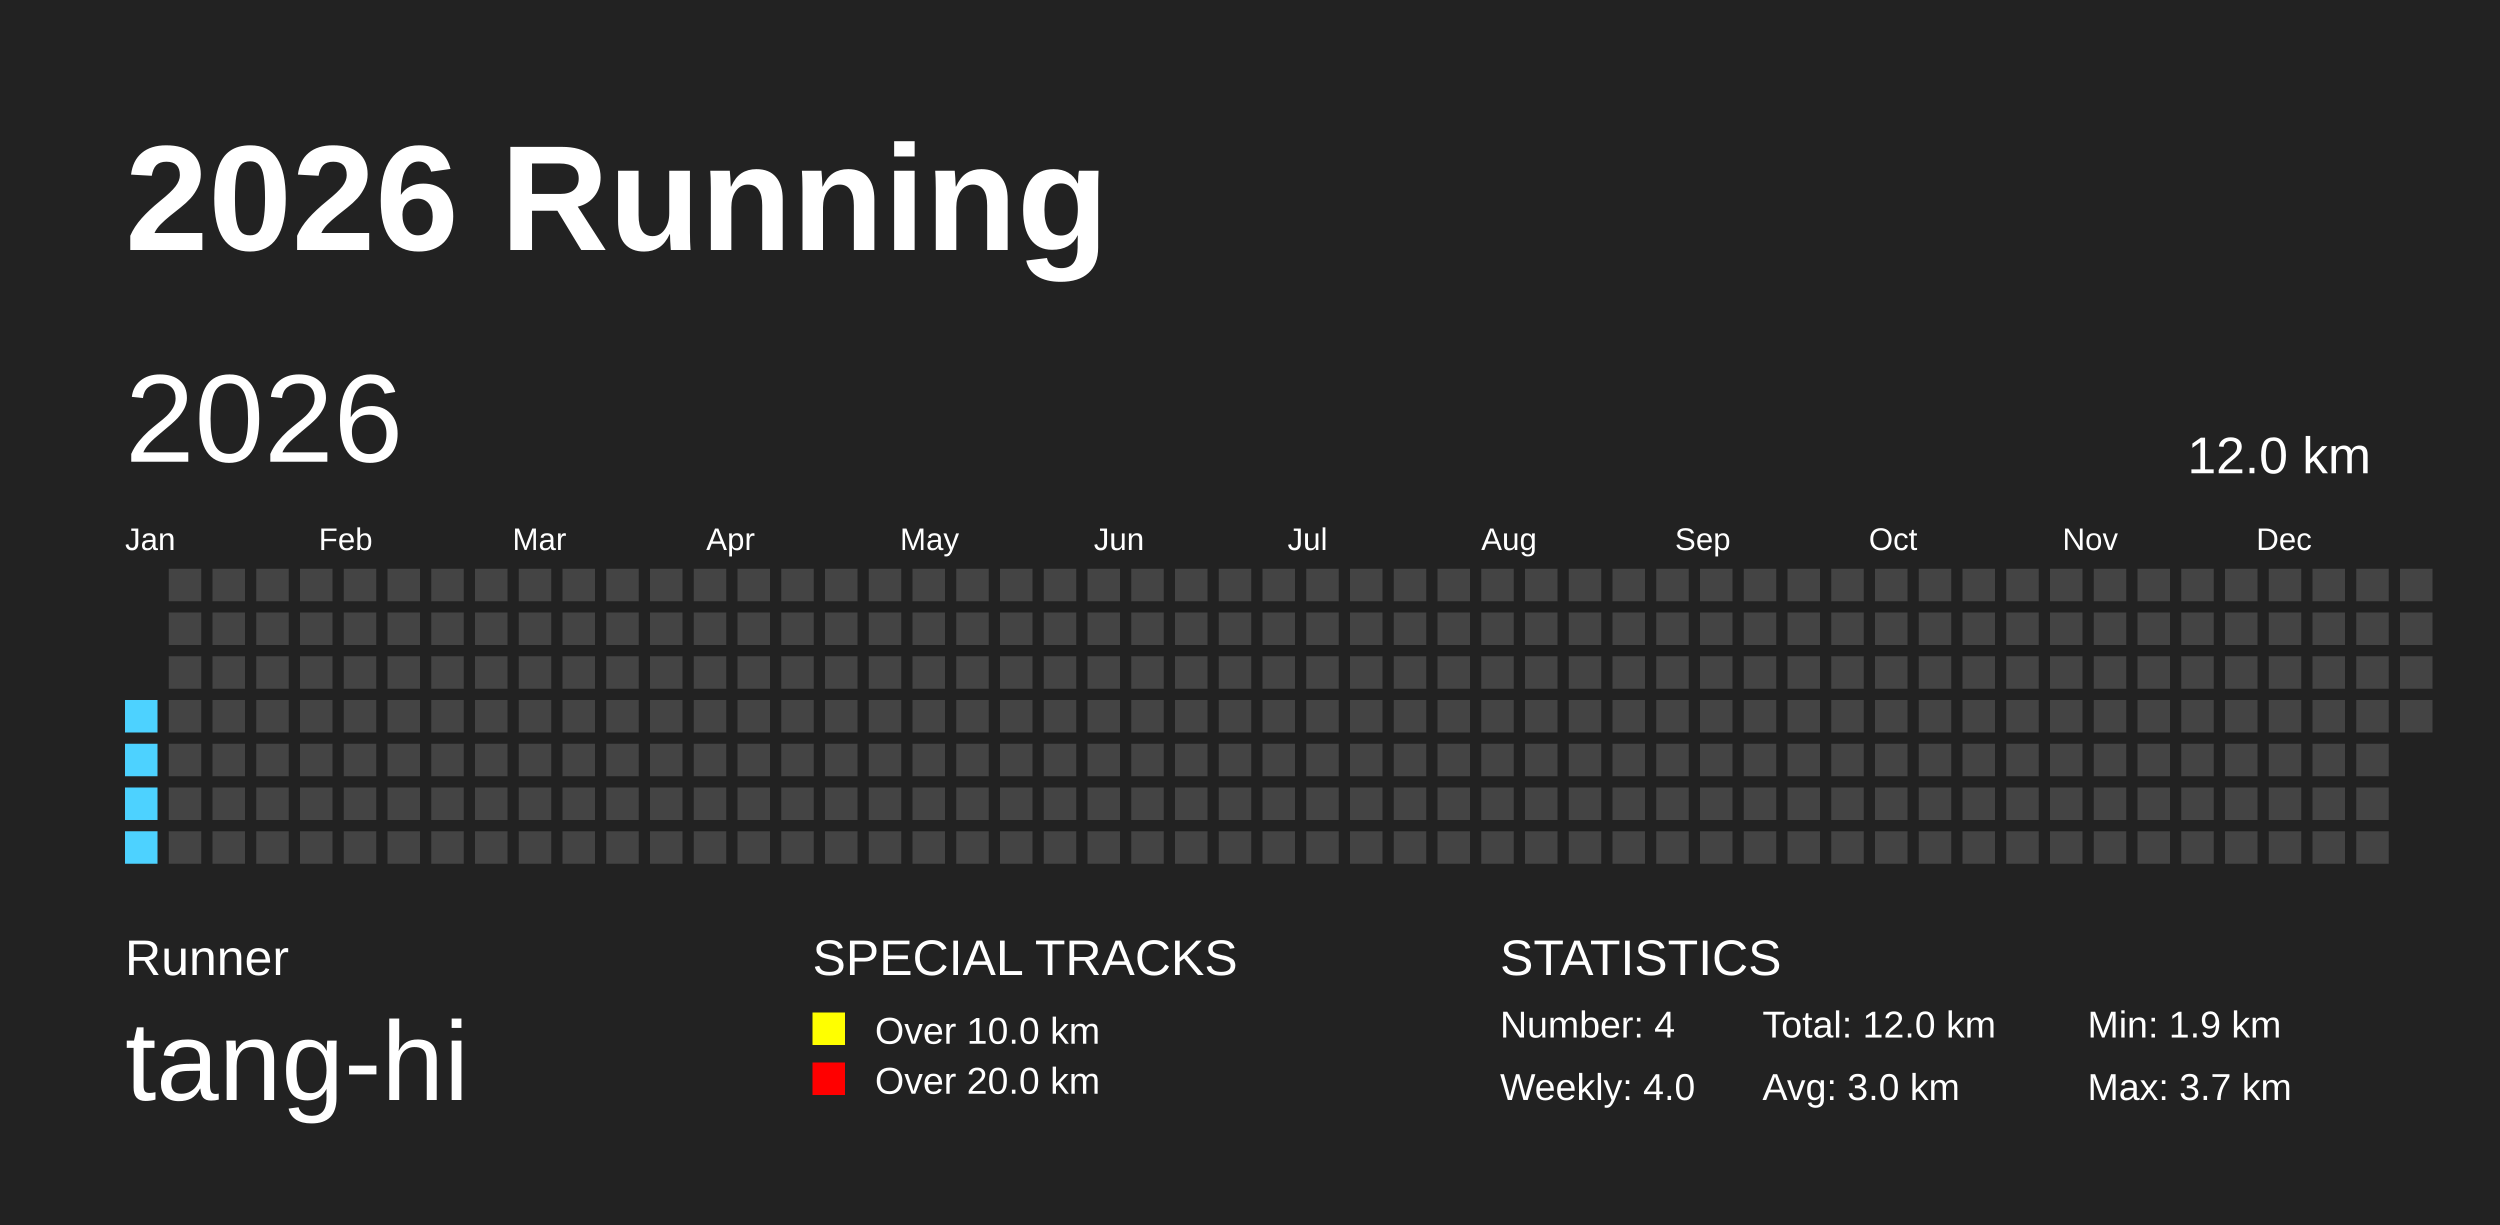
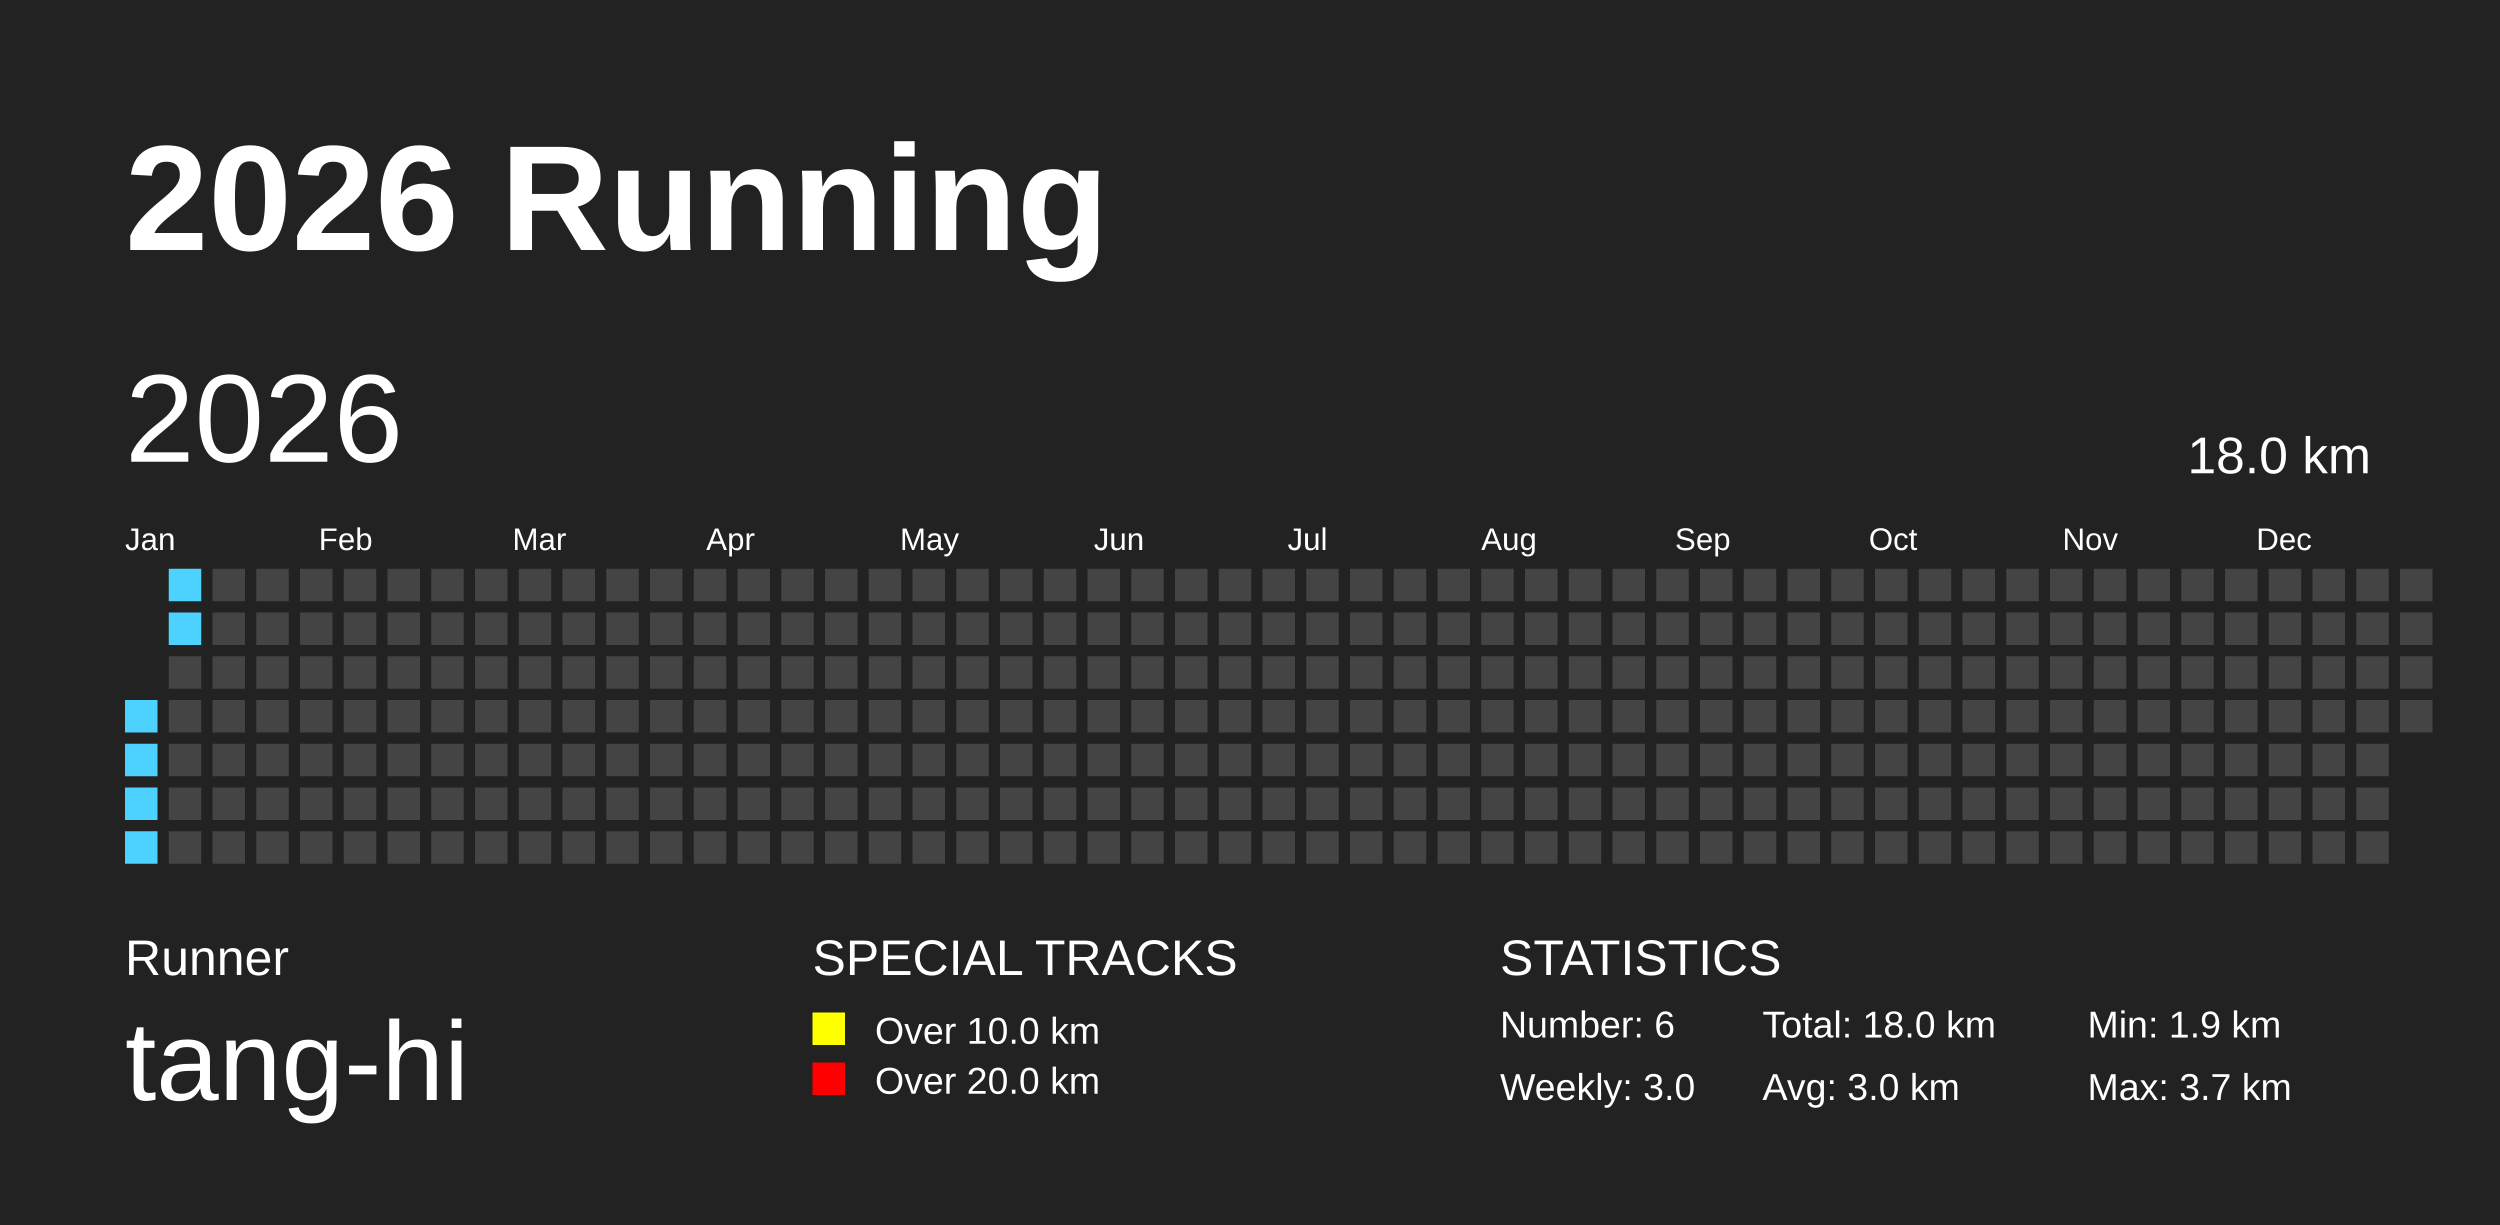
<svg xmlns="http://www.w3.org/2000/svg" baseProfile="full" height="98mm" version="1.1" viewBox="0,0,200,98" width="200mm">
  <defs />
  <rect fill="#222222" height="98" width="200" x="0" y="0" />
  <text fill="#FFFFFF" style="font-size:12px; font-family:Arial; font-weight:bold;" x="10" y="20">2026 Running</text>
  <text fill="#FFFFFF" style="font-size:4px; font-family:Arial" x="10" y="78">Runner</text>
  <text fill="#FFFFFF" style="font-size:9px; font-family:Arial" x="10" y="88">tang-hi</text>
  <text fill="#FFFFFF" style="font-size:4px; font-family:Arial" x="65" y="78">SPECIAL TRACKS</text>
  <rect fill="yellow" height="2.6" width="2.6" x="65" y="81" />
  <text fill="#FFFFFF" style="font-size:3px; font-family:Arial" x="70" y="83.5">Over 10.0 km</text>
  <rect fill="red" height="2.6" width="2.6" x="65" y="85" />
  <text fill="#FFFFFF" style="font-size:3px; font-family:Arial" x="70" y="87.5">Over 20.0 km</text>
  <text fill="#FFFFFF" style="font-size:4px; font-family:Arial" x="120" y="78">STATISTICS</text>
-   <text fill="#FFFFFF" style="font-size:3px; font-family:Arial" x="120" y="83">Number: 4</text>
-   <text fill="#FFFFFF" style="font-size:3px; font-family:Arial" x="120" y="88">Weekly: 4.0</text>
-   <text fill="#FFFFFF" style="font-size:3px; font-family:Arial" x="141" y="83">Total: 12.0 km</text>
+   <text fill="#FFFFFF" style="font-size:3px; font-family:Arial" x="120" y="83">Number: 6</text>
+   <text fill="#FFFFFF" style="font-size:3px; font-family:Arial" x="120" y="88">Weekly: 3.0</text>
+   <text fill="#FFFFFF" style="font-size:3px; font-family:Arial" x="141" y="83">Total: 18.0 km</text>
  <text fill="#FFFFFF" style="font-size:3px; font-family:Arial" x="141" y="88">Avg: 3.0 km</text>
  <text fill="#FFFFFF" style="font-size:3px; font-family:Arial" x="167" y="83">Min: 1.9 km</text>
  <text fill="#FFFFFF" style="font-size:3px; font-family:Arial" x="167" y="88">Max: 3.7 km</text>
  <text dominant-baseline="hanging" fill="#FFFFFF" style="font-size:10.0px; font-family:Arial;" x="10" y="30">2026</text>
-   <text dominant-baseline="hanging" fill="#FFFFFF" style="font-size:4.125px; font-family:Arial;" x="175" y="35">12.0 km</text>
+   <text dominant-baseline="hanging" fill="#FFFFFF" style="font-size:4.125px; font-family:Arial;" x="175" y="35">18.0 km</text>
  <text fill="#FFFFFF" style="font-size:2.5px; font-family:Arial" x="10.0" y="44">Jan</text>
  <text fill="#FFFFFF" style="font-size:2.5px; font-family:Arial" x="25.5" y="44">Feb</text>
  <text fill="#FFFFFF" style="font-size:2.5px; font-family:Arial" x="41.0" y="44">Mar</text>
  <text fill="#FFFFFF" style="font-size:2.5px; font-family:Arial" x="56.5" y="44">Apr</text>
  <text fill="#FFFFFF" style="font-size:2.5px; font-family:Arial" x="72.0" y="44">May</text>
  <text fill="#FFFFFF" style="font-size:2.5px; font-family:Arial" x="87.5" y="44">Jun</text>
  <text fill="#FFFFFF" style="font-size:2.5px; font-family:Arial" x="103.0" y="44">Jul</text>
  <text fill="#FFFFFF" style="font-size:2.5px; font-family:Arial" x="118.5" y="44">Aug</text>
  <text fill="#FFFFFF" style="font-size:2.5px; font-family:Arial" x="134.0" y="44">Sep</text>
  <text fill="#FFFFFF" style="font-size:2.5px; font-family:Arial" x="149.5" y="44">Oct</text>
  <text fill="#FFFFFF" style="font-size:2.5px; font-family:Arial" x="165.0" y="44">Nov</text>
  <text fill="#FFFFFF" style="font-size:2.5px; font-family:Arial" x="180.5" y="44">Dec</text>
  <rect fill="#4DD2FF" height="2.6" width="2.6" x="10.0" y="56.0" />
  <rect fill="#4DD2FF" height="2.6" width="2.6" x="10.0" y="59.5" />
  <rect fill="#4DD2FF" height="2.6" width="2.6" x="10.0" y="63.0" />
  <rect fill="#4DD2FF" height="2.6" width="2.6" x="10.0" y="66.5" />
-   <rect fill="#444444" height="2.6" width="2.6" x="13.5" y="45.5" />
-   <rect fill="#444444" height="2.6" width="2.6" x="13.5" y="49.0" />
+   <rect fill="#4DD2FF" height="2.6" width="2.6" x="13.5" y="45.5" />
+   <rect fill="#4DD2FF" height="2.6" width="2.6" x="13.5" y="49.0" />
  <rect fill="#444444" height="2.6" width="2.6" x="13.5" y="52.5" />
  <rect fill="#444444" height="2.6" width="2.6" x="13.5" y="56.0" />
  <rect fill="#444444" height="2.6" width="2.6" x="13.5" y="59.5" />
  <rect fill="#444444" height="2.6" width="2.6" x="13.5" y="63.0" />
  <rect fill="#444444" height="2.6" width="2.6" x="13.5" y="66.5" />
  <rect fill="#444444" height="2.6" width="2.6" x="17.0" y="45.5" />
  <rect fill="#444444" height="2.6" width="2.6" x="17.0" y="49.0" />
  <rect fill="#444444" height="2.6" width="2.6" x="17.0" y="52.5" />
  <rect fill="#444444" height="2.6" width="2.6" x="17.0" y="56.0" />
  <rect fill="#444444" height="2.6" width="2.6" x="17.0" y="59.5" />
  <rect fill="#444444" height="2.6" width="2.6" x="17.0" y="63.0" />
  <rect fill="#444444" height="2.6" width="2.6" x="17.0" y="66.5" />
  <rect fill="#444444" height="2.6" width="2.6" x="20.5" y="45.5" />
  <rect fill="#444444" height="2.6" width="2.6" x="20.5" y="49.0" />
  <rect fill="#444444" height="2.6" width="2.6" x="20.5" y="52.5" />
  <rect fill="#444444" height="2.6" width="2.6" x="20.5" y="56.0" />
  <rect fill="#444444" height="2.6" width="2.6" x="20.5" y="59.5" />
  <rect fill="#444444" height="2.6" width="2.6" x="20.5" y="63.0" />
  <rect fill="#444444" height="2.6" width="2.6" x="20.5" y="66.5" />
  <rect fill="#444444" height="2.6" width="2.6" x="24.0" y="45.5" />
  <rect fill="#444444" height="2.6" width="2.6" x="24.0" y="49.0" />
  <rect fill="#444444" height="2.6" width="2.6" x="24.0" y="52.5" />
  <rect fill="#444444" height="2.6" width="2.6" x="24.0" y="56.0" />
  <rect fill="#444444" height="2.6" width="2.6" x="24.0" y="59.5" />
  <rect fill="#444444" height="2.6" width="2.6" x="24.0" y="63.0" />
  <rect fill="#444444" height="2.6" width="2.6" x="24.0" y="66.5" />
  <rect fill="#444444" height="2.6" width="2.6" x="27.5" y="45.5" />
  <rect fill="#444444" height="2.6" width="2.6" x="27.5" y="49.0" />
  <rect fill="#444444" height="2.6" width="2.6" x="27.5" y="52.5" />
  <rect fill="#444444" height="2.6" width="2.6" x="27.5" y="56.0" />
  <rect fill="#444444" height="2.6" width="2.6" x="27.5" y="59.5" />
  <rect fill="#444444" height="2.6" width="2.6" x="27.5" y="63.0" />
  <rect fill="#444444" height="2.6" width="2.6" x="27.5" y="66.5" />
  <rect fill="#444444" height="2.6" width="2.6" x="31.0" y="45.5" />
  <rect fill="#444444" height="2.6" width="2.6" x="31.0" y="49.0" />
  <rect fill="#444444" height="2.6" width="2.6" x="31.0" y="52.5" />
  <rect fill="#444444" height="2.6" width="2.6" x="31.0" y="56.0" />
  <rect fill="#444444" height="2.6" width="2.6" x="31.0" y="59.5" />
  <rect fill="#444444" height="2.6" width="2.6" x="31.0" y="63.0" />
  <rect fill="#444444" height="2.6" width="2.6" x="31.0" y="66.5" />
  <rect fill="#444444" height="2.6" width="2.6" x="34.5" y="45.5" />
  <rect fill="#444444" height="2.6" width="2.6" x="34.5" y="49.0" />
  <rect fill="#444444" height="2.6" width="2.6" x="34.5" y="52.5" />
  <rect fill="#444444" height="2.6" width="2.6" x="34.5" y="56.0" />
  <rect fill="#444444" height="2.6" width="2.6" x="34.5" y="59.5" />
  <rect fill="#444444" height="2.6" width="2.6" x="34.5" y="63.0" />
  <rect fill="#444444" height="2.6" width="2.6" x="34.5" y="66.5" />
  <rect fill="#444444" height="2.6" width="2.6" x="38.0" y="45.5" />
  <rect fill="#444444" height="2.6" width="2.6" x="38.0" y="49.0" />
  <rect fill="#444444" height="2.6" width="2.6" x="38.0" y="52.5" />
  <rect fill="#444444" height="2.6" width="2.6" x="38.0" y="56.0" />
  <rect fill="#444444" height="2.6" width="2.6" x="38.0" y="59.5" />
  <rect fill="#444444" height="2.6" width="2.6" x="38.0" y="63.0" />
  <rect fill="#444444" height="2.6" width="2.6" x="38.0" y="66.5" />
  <rect fill="#444444" height="2.6" width="2.6" x="41.5" y="45.5" />
  <rect fill="#444444" height="2.6" width="2.6" x="41.5" y="49.0" />
  <rect fill="#444444" height="2.6" width="2.6" x="41.5" y="52.5" />
  <rect fill="#444444" height="2.6" width="2.6" x="41.5" y="56.0" />
  <rect fill="#444444" height="2.6" width="2.6" x="41.5" y="59.5" />
  <rect fill="#444444" height="2.6" width="2.6" x="41.5" y="63.0" />
  <rect fill="#444444" height="2.6" width="2.6" x="41.5" y="66.5" />
  <rect fill="#444444" height="2.6" width="2.6" x="45.0" y="45.5" />
  <rect fill="#444444" height="2.6" width="2.6" x="45.0" y="49.0" />
  <rect fill="#444444" height="2.6" width="2.6" x="45.0" y="52.5" />
  <rect fill="#444444" height="2.6" width="2.6" x="45.0" y="56.0" />
  <rect fill="#444444" height="2.6" width="2.6" x="45.0" y="59.5" />
  <rect fill="#444444" height="2.6" width="2.6" x="45.0" y="63.0" />
  <rect fill="#444444" height="2.6" width="2.6" x="45.0" y="66.5" />
  <rect fill="#444444" height="2.6" width="2.6" x="48.5" y="45.5" />
  <rect fill="#444444" height="2.6" width="2.6" x="48.5" y="49.0" />
  <rect fill="#444444" height="2.6" width="2.6" x="48.5" y="52.5" />
  <rect fill="#444444" height="2.6" width="2.6" x="48.5" y="56.0" />
  <rect fill="#444444" height="2.6" width="2.6" x="48.5" y="59.5" />
  <rect fill="#444444" height="2.6" width="2.6" x="48.5" y="63.0" />
  <rect fill="#444444" height="2.6" width="2.6" x="48.5" y="66.5" />
  <rect fill="#444444" height="2.6" width="2.6" x="52.0" y="45.5" />
  <rect fill="#444444" height="2.6" width="2.6" x="52.0" y="49.0" />
  <rect fill="#444444" height="2.6" width="2.6" x="52.0" y="52.5" />
  <rect fill="#444444" height="2.6" width="2.6" x="52.0" y="56.0" />
  <rect fill="#444444" height="2.6" width="2.6" x="52.0" y="59.5" />
  <rect fill="#444444" height="2.6" width="2.6" x="52.0" y="63.0" />
  <rect fill="#444444" height="2.6" width="2.6" x="52.0" y="66.5" />
  <rect fill="#444444" height="2.6" width="2.6" x="55.5" y="45.5" />
  <rect fill="#444444" height="2.6" width="2.6" x="55.5" y="49.0" />
  <rect fill="#444444" height="2.6" width="2.6" x="55.5" y="52.5" />
  <rect fill="#444444" height="2.6" width="2.6" x="55.5" y="56.0" />
  <rect fill="#444444" height="2.6" width="2.6" x="55.5" y="59.5" />
  <rect fill="#444444" height="2.6" width="2.6" x="55.5" y="63.0" />
  <rect fill="#444444" height="2.6" width="2.6" x="55.5" y="66.5" />
  <rect fill="#444444" height="2.6" width="2.6" x="59.0" y="45.5" />
  <rect fill="#444444" height="2.6" width="2.6" x="59.0" y="49.0" />
  <rect fill="#444444" height="2.6" width="2.6" x="59.0" y="52.5" />
  <rect fill="#444444" height="2.6" width="2.6" x="59.0" y="56.0" />
  <rect fill="#444444" height="2.6" width="2.6" x="59.0" y="59.5" />
  <rect fill="#444444" height="2.6" width="2.6" x="59.0" y="63.0" />
  <rect fill="#444444" height="2.6" width="2.6" x="59.0" y="66.5" />
  <rect fill="#444444" height="2.6" width="2.6" x="62.5" y="45.5" />
  <rect fill="#444444" height="2.6" width="2.6" x="62.5" y="49.0" />
  <rect fill="#444444" height="2.6" width="2.6" x="62.5" y="52.5" />
  <rect fill="#444444" height="2.6" width="2.6" x="62.5" y="56.0" />
  <rect fill="#444444" height="2.6" width="2.6" x="62.5" y="59.5" />
  <rect fill="#444444" height="2.6" width="2.6" x="62.5" y="63.0" />
  <rect fill="#444444" height="2.6" width="2.6" x="62.5" y="66.5" />
  <rect fill="#444444" height="2.6" width="2.6" x="66.0" y="45.5" />
  <rect fill="#444444" height="2.6" width="2.6" x="66.0" y="49.0" />
  <rect fill="#444444" height="2.6" width="2.6" x="66.0" y="52.5" />
  <rect fill="#444444" height="2.6" width="2.6" x="66.0" y="56.0" />
  <rect fill="#444444" height="2.6" width="2.6" x="66.0" y="59.5" />
  <rect fill="#444444" height="2.6" width="2.6" x="66.0" y="63.0" />
  <rect fill="#444444" height="2.6" width="2.6" x="66.0" y="66.5" />
  <rect fill="#444444" height="2.6" width="2.6" x="69.5" y="45.5" />
  <rect fill="#444444" height="2.6" width="2.6" x="69.5" y="49.0" />
  <rect fill="#444444" height="2.6" width="2.6" x="69.5" y="52.5" />
  <rect fill="#444444" height="2.6" width="2.6" x="69.5" y="56.0" />
  <rect fill="#444444" height="2.6" width="2.6" x="69.5" y="59.5" />
  <rect fill="#444444" height="2.6" width="2.6" x="69.5" y="63.0" />
  <rect fill="#444444" height="2.6" width="2.6" x="69.5" y="66.5" />
  <rect fill="#444444" height="2.6" width="2.6" x="73.0" y="45.5" />
  <rect fill="#444444" height="2.6" width="2.6" x="73.0" y="49.0" />
  <rect fill="#444444" height="2.6" width="2.6" x="73.0" y="52.5" />
  <rect fill="#444444" height="2.6" width="2.6" x="73.0" y="56.0" />
  <rect fill="#444444" height="2.6" width="2.6" x="73.0" y="59.5" />
  <rect fill="#444444" height="2.6" width="2.6" x="73.0" y="63.0" />
  <rect fill="#444444" height="2.6" width="2.6" x="73.0" y="66.5" />
  <rect fill="#444444" height="2.6" width="2.6" x="76.5" y="45.5" />
  <rect fill="#444444" height="2.6" width="2.6" x="76.5" y="49.0" />
  <rect fill="#444444" height="2.6" width="2.6" x="76.5" y="52.5" />
  <rect fill="#444444" height="2.6" width="2.6" x="76.5" y="56.0" />
  <rect fill="#444444" height="2.6" width="2.6" x="76.5" y="59.5" />
  <rect fill="#444444" height="2.6" width="2.6" x="76.5" y="63.0" />
  <rect fill="#444444" height="2.6" width="2.6" x="76.5" y="66.5" />
  <rect fill="#444444" height="2.6" width="2.6" x="80.0" y="45.5" />
  <rect fill="#444444" height="2.6" width="2.6" x="80.0" y="49.0" />
  <rect fill="#444444" height="2.6" width="2.6" x="80.0" y="52.5" />
  <rect fill="#444444" height="2.6" width="2.6" x="80.0" y="56.0" />
  <rect fill="#444444" height="2.6" width="2.6" x="80.0" y="59.5" />
  <rect fill="#444444" height="2.6" width="2.6" x="80.0" y="63.0" />
  <rect fill="#444444" height="2.6" width="2.6" x="80.0" y="66.5" />
  <rect fill="#444444" height="2.6" width="2.6" x="83.5" y="45.5" />
  <rect fill="#444444" height="2.6" width="2.6" x="83.5" y="49.0" />
  <rect fill="#444444" height="2.6" width="2.6" x="83.5" y="52.5" />
  <rect fill="#444444" height="2.6" width="2.6" x="83.5" y="56.0" />
  <rect fill="#444444" height="2.6" width="2.6" x="83.5" y="59.5" />
  <rect fill="#444444" height="2.6" width="2.6" x="83.5" y="63.0" />
  <rect fill="#444444" height="2.6" width="2.6" x="83.5" y="66.5" />
  <rect fill="#444444" height="2.6" width="2.6" x="87.0" y="45.5" />
  <rect fill="#444444" height="2.6" width="2.6" x="87.0" y="49.0" />
  <rect fill="#444444" height="2.6" width="2.6" x="87.0" y="52.5" />
  <rect fill="#444444" height="2.6" width="2.6" x="87.0" y="56.0" />
  <rect fill="#444444" height="2.6" width="2.6" x="87.0" y="59.5" />
  <rect fill="#444444" height="2.6" width="2.6" x="87.0" y="63.0" />
  <rect fill="#444444" height="2.6" width="2.6" x="87.0" y="66.5" />
  <rect fill="#444444" height="2.6" width="2.6" x="90.5" y="45.5" />
  <rect fill="#444444" height="2.6" width="2.6" x="90.5" y="49.0" />
  <rect fill="#444444" height="2.6" width="2.6" x="90.5" y="52.5" />
  <rect fill="#444444" height="2.6" width="2.6" x="90.5" y="56.0" />
  <rect fill="#444444" height="2.6" width="2.6" x="90.5" y="59.5" />
  <rect fill="#444444" height="2.6" width="2.6" x="90.5" y="63.0" />
  <rect fill="#444444" height="2.6" width="2.6" x="90.5" y="66.5" />
  <rect fill="#444444" height="2.6" width="2.6" x="94.0" y="45.5" />
  <rect fill="#444444" height="2.6" width="2.6" x="94.0" y="49.0" />
  <rect fill="#444444" height="2.6" width="2.6" x="94.0" y="52.5" />
  <rect fill="#444444" height="2.6" width="2.6" x="94.0" y="56.0" />
  <rect fill="#444444" height="2.6" width="2.6" x="94.0" y="59.5" />
  <rect fill="#444444" height="2.6" width="2.6" x="94.0" y="63.0" />
  <rect fill="#444444" height="2.6" width="2.6" x="94.0" y="66.5" />
  <rect fill="#444444" height="2.6" width="2.6" x="97.5" y="45.5" />
  <rect fill="#444444" height="2.6" width="2.6" x="97.5" y="49.0" />
  <rect fill="#444444" height="2.6" width="2.6" x="97.5" y="52.5" />
  <rect fill="#444444" height="2.6" width="2.6" x="97.5" y="56.0" />
  <rect fill="#444444" height="2.6" width="2.6" x="97.5" y="59.5" />
  <rect fill="#444444" height="2.6" width="2.6" x="97.5" y="63.0" />
  <rect fill="#444444" height="2.6" width="2.6" x="97.5" y="66.5" />
  <rect fill="#444444" height="2.6" width="2.6" x="101.0" y="45.5" />
  <rect fill="#444444" height="2.6" width="2.6" x="101.0" y="49.0" />
  <rect fill="#444444" height="2.6" width="2.6" x="101.0" y="52.5" />
  <rect fill="#444444" height="2.6" width="2.6" x="101.0" y="56.0" />
  <rect fill="#444444" height="2.6" width="2.6" x="101.0" y="59.5" />
  <rect fill="#444444" height="2.6" width="2.6" x="101.0" y="63.0" />
  <rect fill="#444444" height="2.6" width="2.6" x="101.0" y="66.5" />
  <rect fill="#444444" height="2.6" width="2.6" x="104.5" y="45.5" />
  <rect fill="#444444" height="2.6" width="2.6" x="104.5" y="49.0" />
  <rect fill="#444444" height="2.6" width="2.6" x="104.5" y="52.5" />
  <rect fill="#444444" height="2.6" width="2.6" x="104.5" y="56.0" />
  <rect fill="#444444" height="2.6" width="2.6" x="104.5" y="59.5" />
  <rect fill="#444444" height="2.6" width="2.6" x="104.5" y="63.0" />
  <rect fill="#444444" height="2.6" width="2.6" x="104.5" y="66.5" />
  <rect fill="#444444" height="2.6" width="2.6" x="108.0" y="45.5" />
  <rect fill="#444444" height="2.6" width="2.6" x="108.0" y="49.0" />
  <rect fill="#444444" height="2.6" width="2.6" x="108.0" y="52.5" />
  <rect fill="#444444" height="2.6" width="2.6" x="108.0" y="56.0" />
  <rect fill="#444444" height="2.6" width="2.6" x="108.0" y="59.5" />
  <rect fill="#444444" height="2.6" width="2.6" x="108.0" y="63.0" />
  <rect fill="#444444" height="2.6" width="2.6" x="108.0" y="66.5" />
  <rect fill="#444444" height="2.6" width="2.6" x="111.5" y="45.5" />
  <rect fill="#444444" height="2.6" width="2.6" x="111.5" y="49.0" />
  <rect fill="#444444" height="2.6" width="2.6" x="111.5" y="52.5" />
  <rect fill="#444444" height="2.6" width="2.6" x="111.5" y="56.0" />
  <rect fill="#444444" height="2.6" width="2.6" x="111.5" y="59.5" />
  <rect fill="#444444" height="2.6" width="2.6" x="111.5" y="63.0" />
  <rect fill="#444444" height="2.6" width="2.6" x="111.5" y="66.5" />
  <rect fill="#444444" height="2.6" width="2.6" x="115.0" y="45.5" />
  <rect fill="#444444" height="2.6" width="2.6" x="115.0" y="49.0" />
  <rect fill="#444444" height="2.6" width="2.6" x="115.0" y="52.5" />
  <rect fill="#444444" height="2.6" width="2.6" x="115.0" y="56.0" />
  <rect fill="#444444" height="2.6" width="2.6" x="115.0" y="59.5" />
  <rect fill="#444444" height="2.6" width="2.6" x="115.0" y="63.0" />
  <rect fill="#444444" height="2.6" width="2.6" x="115.0" y="66.5" />
  <rect fill="#444444" height="2.6" width="2.6" x="118.5" y="45.5" />
  <rect fill="#444444" height="2.6" width="2.6" x="118.5" y="49.0" />
  <rect fill="#444444" height="2.6" width="2.6" x="118.5" y="52.5" />
  <rect fill="#444444" height="2.6" width="2.6" x="118.5" y="56.0" />
  <rect fill="#444444" height="2.6" width="2.6" x="118.5" y="59.5" />
  <rect fill="#444444" height="2.6" width="2.6" x="118.5" y="63.0" />
  <rect fill="#444444" height="2.6" width="2.6" x="118.5" y="66.5" />
  <rect fill="#444444" height="2.6" width="2.6" x="122.0" y="45.5" />
  <rect fill="#444444" height="2.6" width="2.6" x="122.0" y="49.0" />
  <rect fill="#444444" height="2.6" width="2.6" x="122.0" y="52.5" />
  <rect fill="#444444" height="2.6" width="2.6" x="122.0" y="56.0" />
  <rect fill="#444444" height="2.6" width="2.6" x="122.0" y="59.5" />
  <rect fill="#444444" height="2.6" width="2.6" x="122.0" y="63.0" />
  <rect fill="#444444" height="2.6" width="2.6" x="122.0" y="66.5" />
  <rect fill="#444444" height="2.6" width="2.6" x="125.5" y="45.5" />
  <rect fill="#444444" height="2.6" width="2.6" x="125.5" y="49.0" />
  <rect fill="#444444" height="2.6" width="2.6" x="125.5" y="52.5" />
  <rect fill="#444444" height="2.6" width="2.6" x="125.5" y="56.0" />
  <rect fill="#444444" height="2.6" width="2.6" x="125.5" y="59.5" />
  <rect fill="#444444" height="2.6" width="2.6" x="125.5" y="63.0" />
  <rect fill="#444444" height="2.6" width="2.6" x="125.5" y="66.5" />
  <rect fill="#444444" height="2.6" width="2.6" x="129.0" y="45.5" />
  <rect fill="#444444" height="2.6" width="2.6" x="129.0" y="49.0" />
  <rect fill="#444444" height="2.6" width="2.6" x="129.0" y="52.5" />
  <rect fill="#444444" height="2.6" width="2.6" x="129.0" y="56.0" />
  <rect fill="#444444" height="2.6" width="2.6" x="129.0" y="59.5" />
  <rect fill="#444444" height="2.6" width="2.6" x="129.0" y="63.0" />
  <rect fill="#444444" height="2.6" width="2.6" x="129.0" y="66.5" />
  <rect fill="#444444" height="2.6" width="2.6" x="132.5" y="45.5" />
  <rect fill="#444444" height="2.6" width="2.6" x="132.5" y="49.0" />
  <rect fill="#444444" height="2.6" width="2.6" x="132.5" y="52.5" />
  <rect fill="#444444" height="2.6" width="2.6" x="132.5" y="56.0" />
  <rect fill="#444444" height="2.6" width="2.6" x="132.5" y="59.5" />
  <rect fill="#444444" height="2.6" width="2.6" x="132.5" y="63.0" />
  <rect fill="#444444" height="2.6" width="2.6" x="132.5" y="66.5" />
  <rect fill="#444444" height="2.6" width="2.6" x="136.0" y="45.5" />
  <rect fill="#444444" height="2.6" width="2.6" x="136.0" y="49.0" />
  <rect fill="#444444" height="2.6" width="2.6" x="136.0" y="52.5" />
  <rect fill="#444444" height="2.6" width="2.6" x="136.0" y="56.0" />
  <rect fill="#444444" height="2.6" width="2.6" x="136.0" y="59.5" />
  <rect fill="#444444" height="2.6" width="2.6" x="136.0" y="63.0" />
  <rect fill="#444444" height="2.6" width="2.6" x="136.0" y="66.5" />
  <rect fill="#444444" height="2.6" width="2.6" x="139.5" y="45.5" />
  <rect fill="#444444" height="2.6" width="2.6" x="139.5" y="49.0" />
  <rect fill="#444444" height="2.6" width="2.6" x="139.5" y="52.5" />
  <rect fill="#444444" height="2.6" width="2.6" x="139.5" y="56.0" />
  <rect fill="#444444" height="2.6" width="2.6" x="139.5" y="59.5" />
  <rect fill="#444444" height="2.6" width="2.6" x="139.5" y="63.0" />
  <rect fill="#444444" height="2.6" width="2.6" x="139.5" y="66.5" />
  <rect fill="#444444" height="2.6" width="2.6" x="143.0" y="45.5" />
  <rect fill="#444444" height="2.6" width="2.6" x="143.0" y="49.0" />
  <rect fill="#444444" height="2.6" width="2.6" x="143.0" y="52.5" />
  <rect fill="#444444" height="2.6" width="2.6" x="143.0" y="56.0" />
  <rect fill="#444444" height="2.6" width="2.6" x="143.0" y="59.5" />
  <rect fill="#444444" height="2.6" width="2.6" x="143.0" y="63.0" />
  <rect fill="#444444" height="2.6" width="2.6" x="143.0" y="66.5" />
  <rect fill="#444444" height="2.6" width="2.6" x="146.5" y="45.5" />
  <rect fill="#444444" height="2.6" width="2.6" x="146.5" y="49.0" />
  <rect fill="#444444" height="2.6" width="2.6" x="146.5" y="52.5" />
  <rect fill="#444444" height="2.6" width="2.6" x="146.5" y="56.0" />
  <rect fill="#444444" height="2.6" width="2.6" x="146.5" y="59.5" />
  <rect fill="#444444" height="2.6" width="2.6" x="146.5" y="63.0" />
  <rect fill="#444444" height="2.6" width="2.6" x="146.5" y="66.5" />
  <rect fill="#444444" height="2.6" width="2.6" x="150.0" y="45.5" />
  <rect fill="#444444" height="2.6" width="2.6" x="150.0" y="49.0" />
  <rect fill="#444444" height="2.6" width="2.6" x="150.0" y="52.5" />
  <rect fill="#444444" height="2.6" width="2.6" x="150.0" y="56.0" />
  <rect fill="#444444" height="2.6" width="2.6" x="150.0" y="59.5" />
  <rect fill="#444444" height="2.6" width="2.6" x="150.0" y="63.0" />
  <rect fill="#444444" height="2.6" width="2.6" x="150.0" y="66.5" />
  <rect fill="#444444" height="2.6" width="2.6" x="153.5" y="45.5" />
  <rect fill="#444444" height="2.6" width="2.6" x="153.5" y="49.0" />
  <rect fill="#444444" height="2.6" width="2.6" x="153.5" y="52.5" />
  <rect fill="#444444" height="2.6" width="2.6" x="153.5" y="56.0" />
  <rect fill="#444444" height="2.6" width="2.6" x="153.5" y="59.5" />
  <rect fill="#444444" height="2.6" width="2.6" x="153.5" y="63.0" />
  <rect fill="#444444" height="2.6" width="2.6" x="153.5" y="66.5" />
  <rect fill="#444444" height="2.6" width="2.6" x="157.0" y="45.5" />
  <rect fill="#444444" height="2.6" width="2.6" x="157.0" y="49.0" />
  <rect fill="#444444" height="2.6" width="2.6" x="157.0" y="52.5" />
  <rect fill="#444444" height="2.6" width="2.6" x="157.0" y="56.0" />
  <rect fill="#444444" height="2.6" width="2.6" x="157.0" y="59.5" />
  <rect fill="#444444" height="2.6" width="2.6" x="157.0" y="63.0" />
  <rect fill="#444444" height="2.6" width="2.6" x="157.0" y="66.5" />
  <rect fill="#444444" height="2.6" width="2.6" x="160.5" y="45.5" />
  <rect fill="#444444" height="2.6" width="2.6" x="160.5" y="49.0" />
  <rect fill="#444444" height="2.6" width="2.6" x="160.5" y="52.5" />
  <rect fill="#444444" height="2.6" width="2.6" x="160.5" y="56.0" />
  <rect fill="#444444" height="2.6" width="2.6" x="160.5" y="59.5" />
  <rect fill="#444444" height="2.6" width="2.6" x="160.5" y="63.0" />
  <rect fill="#444444" height="2.6" width="2.6" x="160.5" y="66.5" />
  <rect fill="#444444" height="2.6" width="2.6" x="164.0" y="45.5" />
  <rect fill="#444444" height="2.6" width="2.6" x="164.0" y="49.0" />
  <rect fill="#444444" height="2.6" width="2.6" x="164.0" y="52.5" />
  <rect fill="#444444" height="2.6" width="2.6" x="164.0" y="56.0" />
  <rect fill="#444444" height="2.6" width="2.6" x="164.0" y="59.5" />
  <rect fill="#444444" height="2.6" width="2.6" x="164.0" y="63.0" />
  <rect fill="#444444" height="2.6" width="2.6" x="164.0" y="66.5" />
  <rect fill="#444444" height="2.6" width="2.6" x="167.5" y="45.5" />
  <rect fill="#444444" height="2.6" width="2.6" x="167.5" y="49.0" />
  <rect fill="#444444" height="2.6" width="2.6" x="167.5" y="52.5" />
  <rect fill="#444444" height="2.6" width="2.6" x="167.5" y="56.0" />
  <rect fill="#444444" height="2.6" width="2.6" x="167.5" y="59.5" />
  <rect fill="#444444" height="2.6" width="2.6" x="167.5" y="63.0" />
  <rect fill="#444444" height="2.6" width="2.6" x="167.5" y="66.5" />
  <rect fill="#444444" height="2.6" width="2.6" x="171.0" y="45.5" />
  <rect fill="#444444" height="2.6" width="2.6" x="171.0" y="49.0" />
  <rect fill="#444444" height="2.6" width="2.6" x="171.0" y="52.5" />
  <rect fill="#444444" height="2.6" width="2.6" x="171.0" y="56.0" />
  <rect fill="#444444" height="2.6" width="2.6" x="171.0" y="59.5" />
  <rect fill="#444444" height="2.6" width="2.6" x="171.0" y="63.0" />
  <rect fill="#444444" height="2.6" width="2.6" x="171.0" y="66.5" />
  <rect fill="#444444" height="2.6" width="2.6" x="174.5" y="45.5" />
  <rect fill="#444444" height="2.6" width="2.6" x="174.5" y="49.0" />
  <rect fill="#444444" height="2.6" width="2.6" x="174.5" y="52.5" />
  <rect fill="#444444" height="2.6" width="2.6" x="174.5" y="56.0" />
  <rect fill="#444444" height="2.6" width="2.6" x="174.5" y="59.5" />
  <rect fill="#444444" height="2.6" width="2.6" x="174.5" y="63.0" />
  <rect fill="#444444" height="2.6" width="2.6" x="174.5" y="66.5" />
  <rect fill="#444444" height="2.6" width="2.6" x="178.0" y="45.5" />
  <rect fill="#444444" height="2.6" width="2.6" x="178.0" y="49.0" />
  <rect fill="#444444" height="2.6" width="2.6" x="178.0" y="52.5" />
  <rect fill="#444444" height="2.6" width="2.6" x="178.0" y="56.0" />
  <rect fill="#444444" height="2.6" width="2.6" x="178.0" y="59.5" />
  <rect fill="#444444" height="2.6" width="2.6" x="178.0" y="63.0" />
  <rect fill="#444444" height="2.6" width="2.6" x="178.0" y="66.5" />
  <rect fill="#444444" height="2.6" width="2.6" x="181.5" y="45.5" />
  <rect fill="#444444" height="2.6" width="2.6" x="181.5" y="49.0" />
  <rect fill="#444444" height="2.6" width="2.6" x="181.5" y="52.5" />
  <rect fill="#444444" height="2.6" width="2.6" x="181.5" y="56.0" />
  <rect fill="#444444" height="2.6" width="2.6" x="181.5" y="59.5" />
  <rect fill="#444444" height="2.6" width="2.6" x="181.5" y="63.0" />
  <rect fill="#444444" height="2.6" width="2.6" x="181.5" y="66.5" />
  <rect fill="#444444" height="2.6" width="2.6" x="185.0" y="45.5" />
  <rect fill="#444444" height="2.6" width="2.6" x="185.0" y="49.0" />
  <rect fill="#444444" height="2.6" width="2.6" x="185.0" y="52.5" />
  <rect fill="#444444" height="2.6" width="2.6" x="185.0" y="56.0" />
  <rect fill="#444444" height="2.6" width="2.6" x="185.0" y="59.5" />
  <rect fill="#444444" height="2.6" width="2.6" x="185.0" y="63.0" />
  <rect fill="#444444" height="2.6" width="2.6" x="185.0" y="66.5" />
  <rect fill="#444444" height="2.6" width="2.6" x="188.5" y="45.5" />
  <rect fill="#444444" height="2.6" width="2.6" x="188.5" y="49.0" />
  <rect fill="#444444" height="2.6" width="2.6" x="188.5" y="52.5" />
  <rect fill="#444444" height="2.6" width="2.6" x="188.5" y="56.0" />
  <rect fill="#444444" height="2.6" width="2.6" x="188.5" y="59.5" />
  <rect fill="#444444" height="2.6" width="2.6" x="188.5" y="63.0" />
  <rect fill="#444444" height="2.6" width="2.6" x="188.5" y="66.5" />
  <rect fill="#444444" height="2.6" width="2.6" x="192.0" y="45.5" />
  <rect fill="#444444" height="2.6" width="2.6" x="192.0" y="49.0" />
  <rect fill="#444444" height="2.6" width="2.6" x="192.0" y="52.5" />
  <rect fill="#444444" height="2.6" width="2.6" x="192.0" y="56.0" />
</svg>
